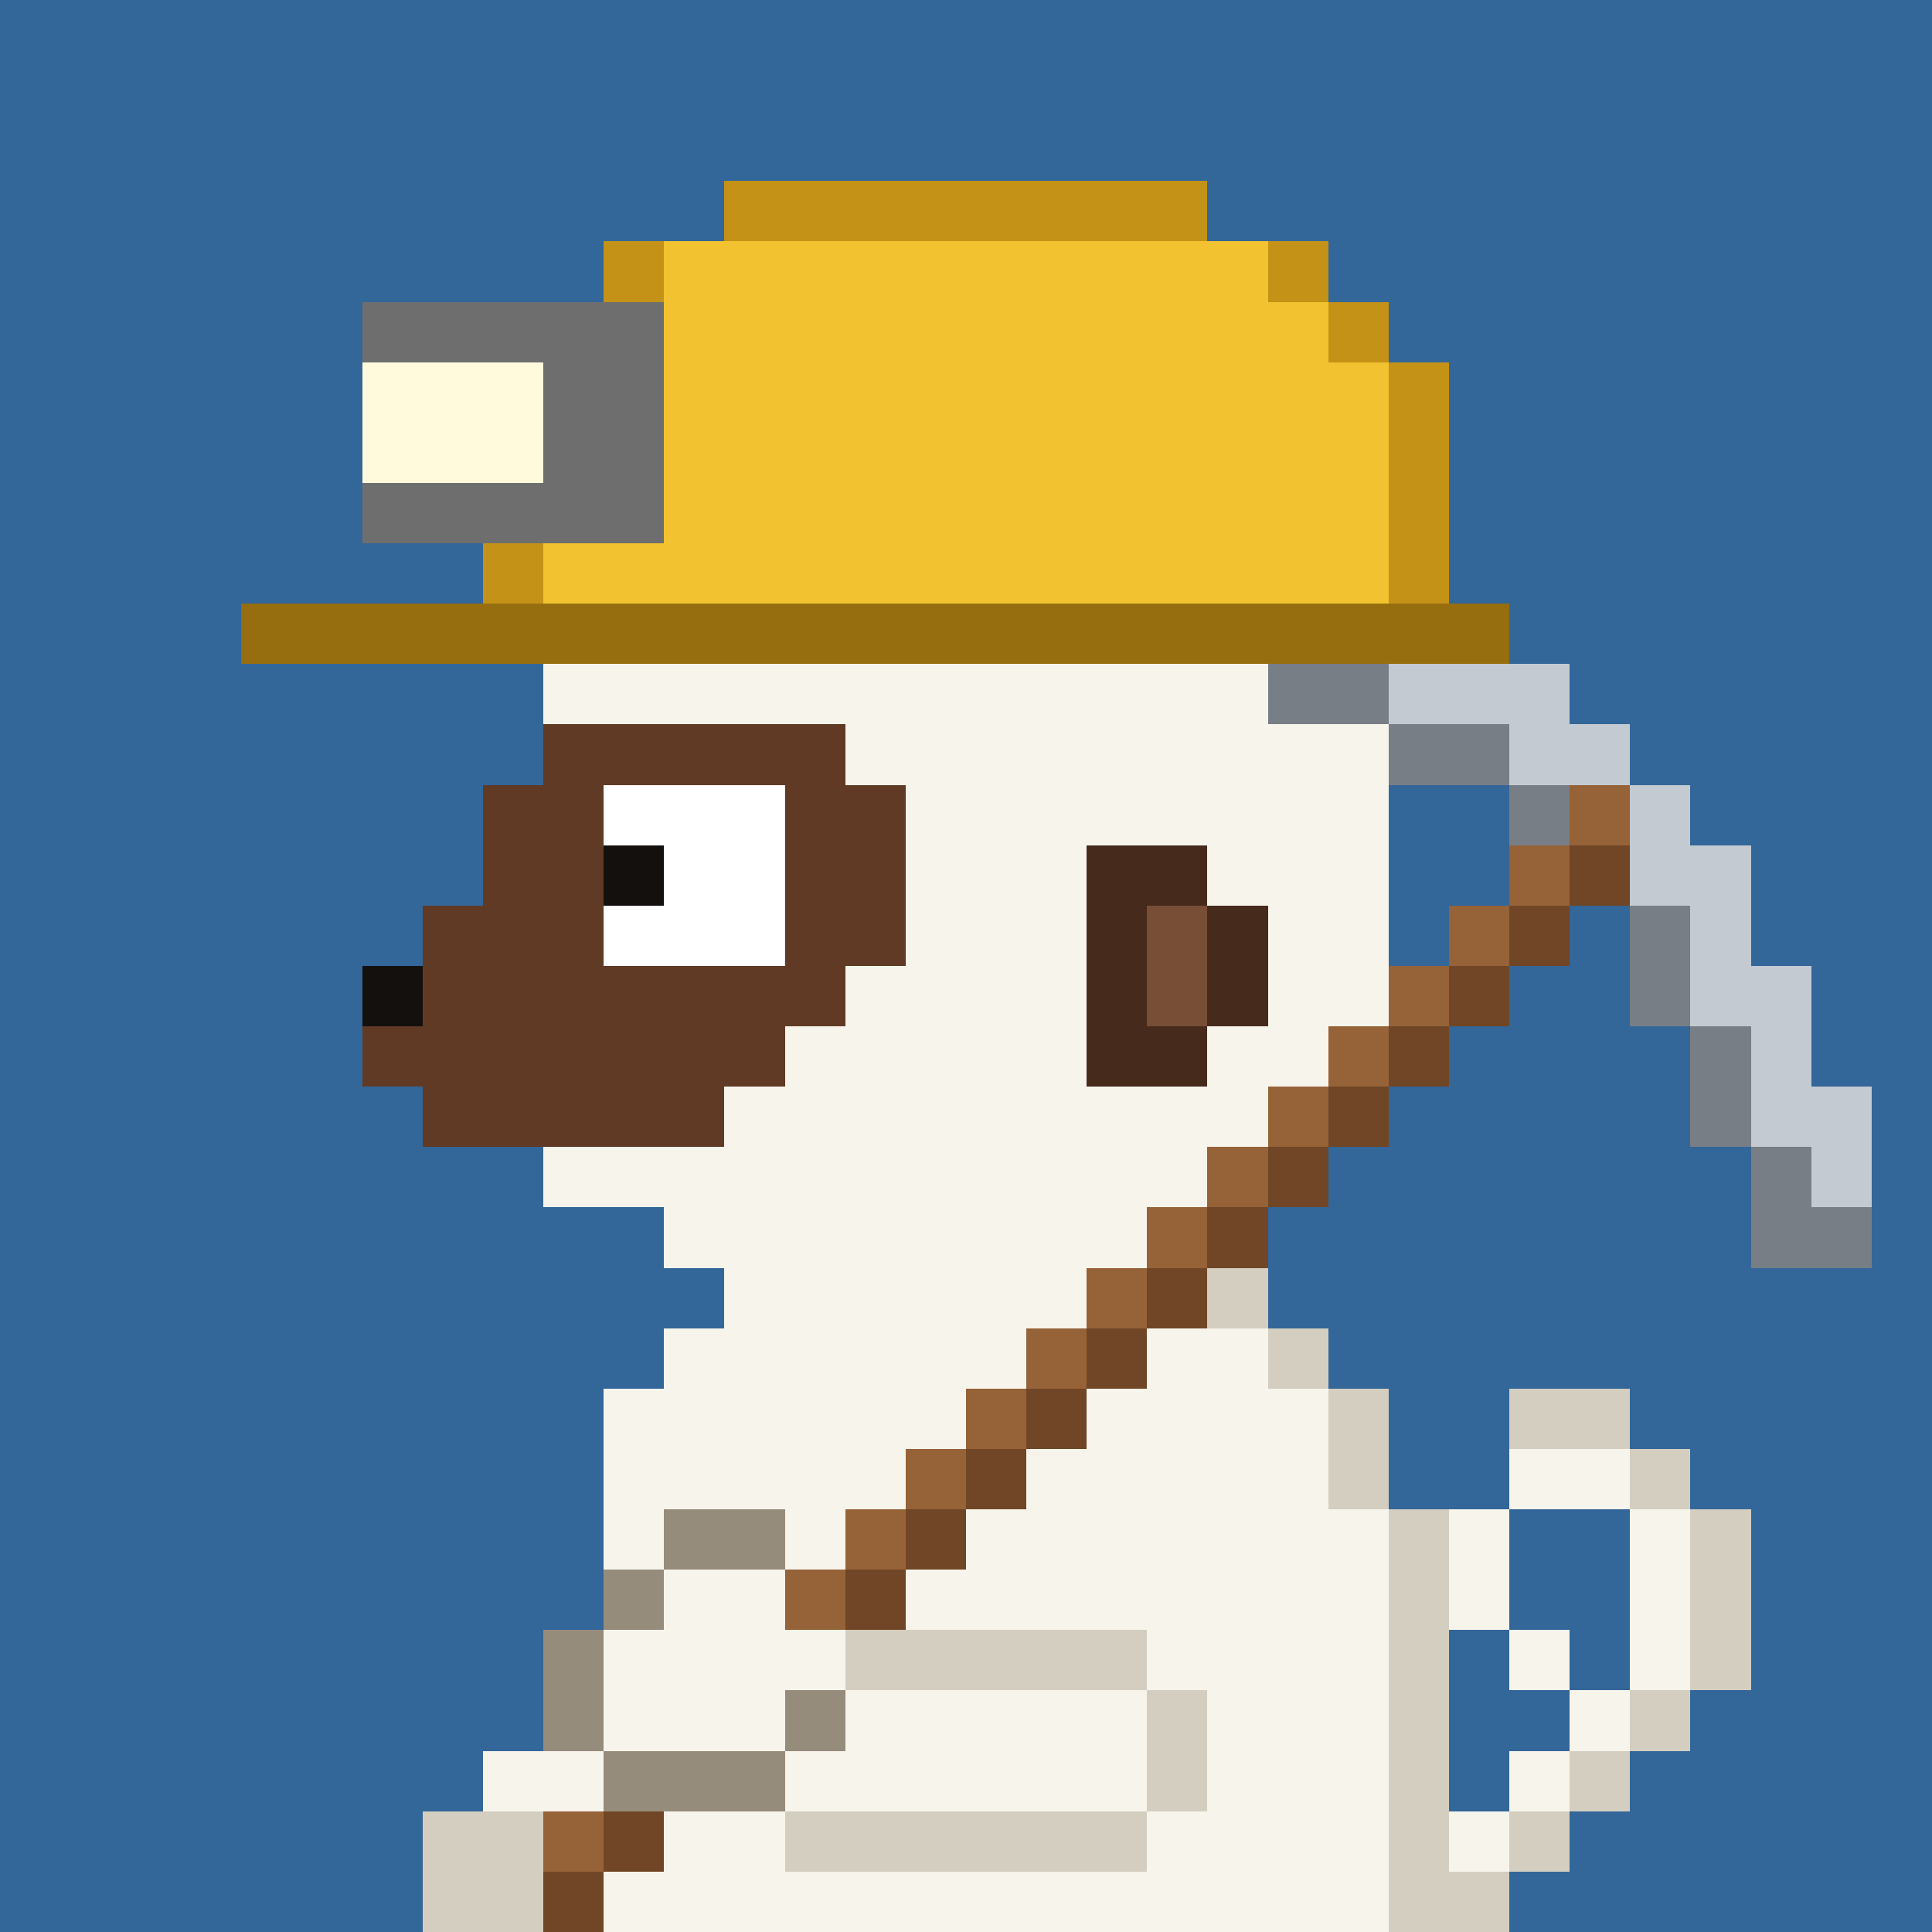
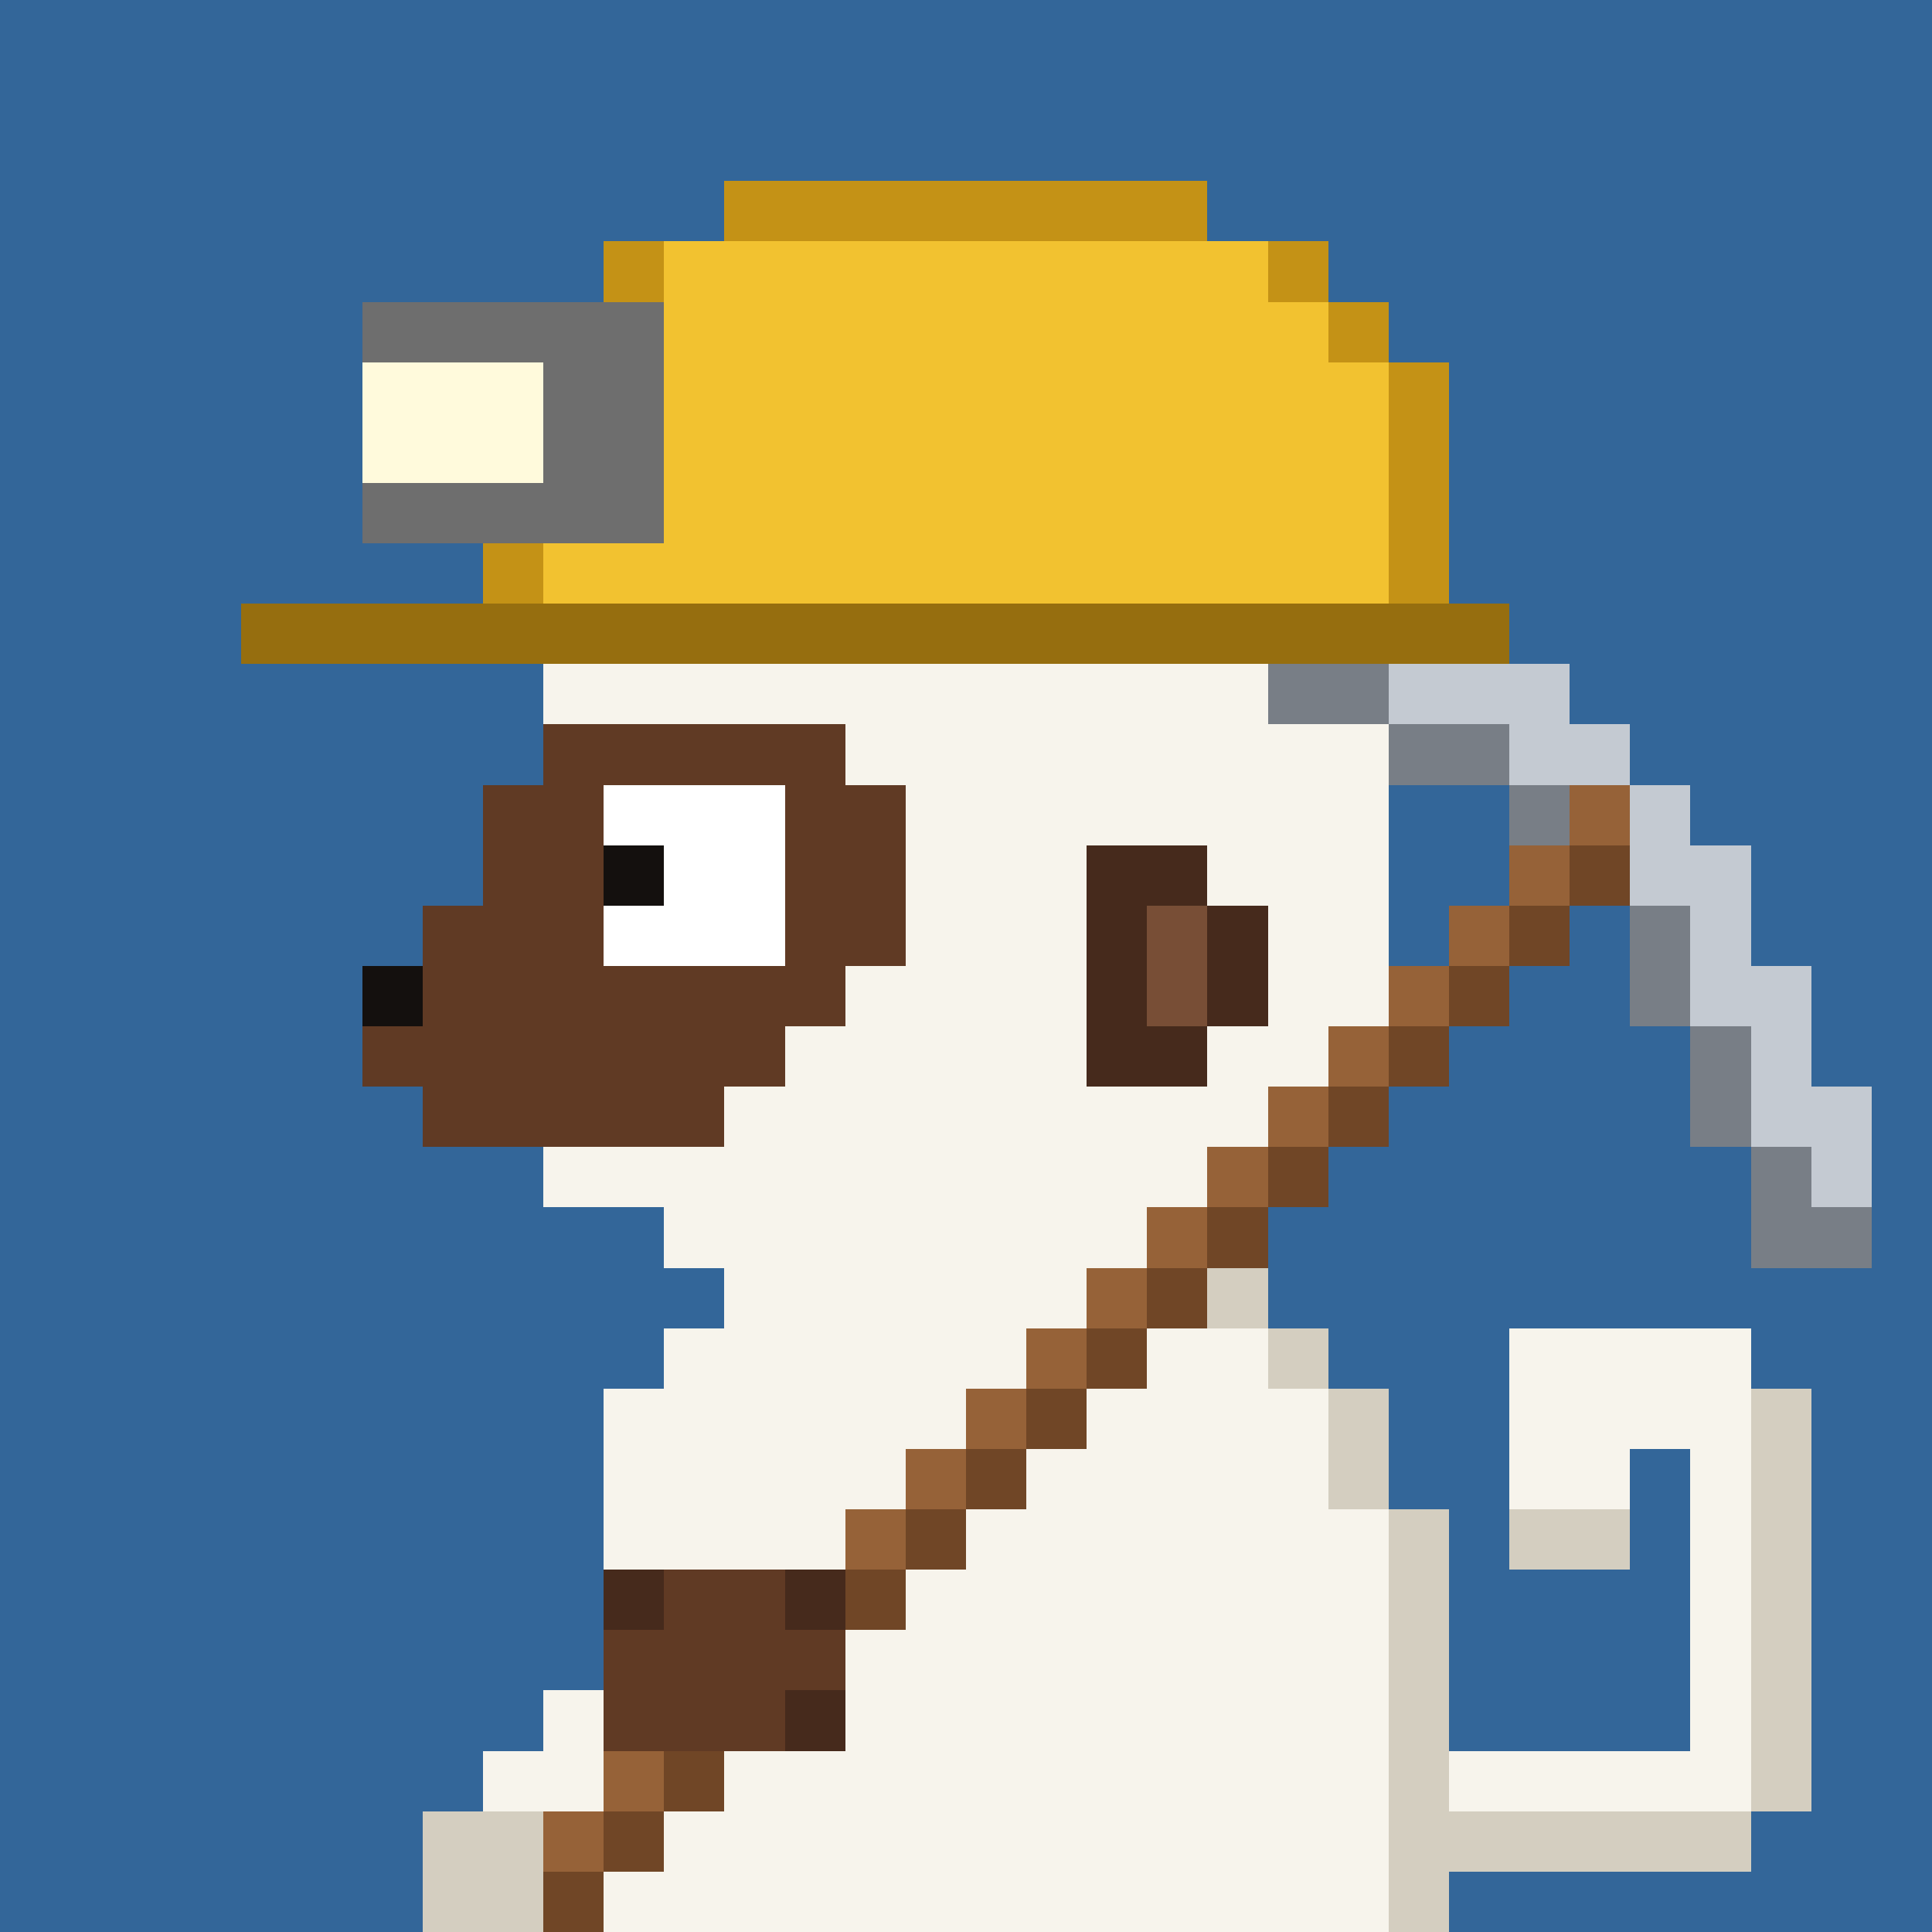
<svg xmlns="http://www.w3.org/2000/svg" viewBox="0 0 32 32" shape-rendering="crispEdges">
  <rect width="32" height="32" fill="#336699" />
  <rect x="12" y="3" width="1" height="1" fill="#c49216" />
  <rect x="13" y="3" width="1" height="1" fill="#c49216" />
  <rect x="14" y="3" width="1" height="1" fill="#c49216" />
  <rect x="15" y="3" width="1" height="1" fill="#c49216" />
  <rect x="16" y="3" width="1" height="1" fill="#c49216" />
  <rect x="17" y="3" width="1" height="1" fill="#c49216" />
  <rect x="18" y="3" width="1" height="1" fill="#c49216" />
  <rect x="19" y="3" width="1" height="1" fill="#c49216" />
  <rect x="10" y="4" width="1" height="1" fill="#c49216" />
  <rect x="11" y="4" width="1" height="1" fill="#f2c230" />
  <rect x="12" y="4" width="1" height="1" fill="#f2c230" />
  <rect x="13" y="4" width="1" height="1" fill="#f2c230" />
  <rect x="14" y="4" width="1" height="1" fill="#f2c230" />
  <rect x="15" y="4" width="1" height="1" fill="#f2c230" />
  <rect x="16" y="4" width="1" height="1" fill="#f2c230" />
  <rect x="17" y="4" width="1" height="1" fill="#f2c230" />
  <rect x="18" y="4" width="1" height="1" fill="#f2c230" />
  <rect x="19" y="4" width="1" height="1" fill="#f2c230" />
  <rect x="20" y="4" width="1" height="1" fill="#f2c230" />
  <rect x="21" y="4" width="1" height="1" fill="#c49216" />
  <rect x="6" y="5" width="1" height="1" fill="#6e6e6e" />
  <rect x="7" y="5" width="1" height="1" fill="#6e6e6e" />
  <rect x="8" y="5" width="1" height="1" fill="#6e6e6e" />
  <rect x="9" y="5" width="1" height="1" fill="#6e6e6e" />
  <rect x="10" y="5" width="1" height="1" fill="#6e6e6e" />
  <rect x="11" y="5" width="1" height="1" fill="#f2c230" />
  <rect x="12" y="5" width="1" height="1" fill="#f2c230" />
  <rect x="13" y="5" width="1" height="1" fill="#f2c230" />
  <rect x="14" y="5" width="1" height="1" fill="#f2c230" />
  <rect x="15" y="5" width="1" height="1" fill="#f2c230" />
  <rect x="16" y="5" width="1" height="1" fill="#f2c230" />
  <rect x="17" y="5" width="1" height="1" fill="#f2c230" />
  <rect x="18" y="5" width="1" height="1" fill="#f2c230" />
  <rect x="19" y="5" width="1" height="1" fill="#f2c230" />
  <rect x="20" y="5" width="1" height="1" fill="#f2c230" />
  <rect x="21" y="5" width="1" height="1" fill="#f2c230" />
  <rect x="22" y="5" width="1" height="1" fill="#c49216" />
  <rect x="6" y="6" width="1" height="1" fill="#fffadc" />
  <rect x="7" y="6" width="1" height="1" fill="#fffadc" />
  <rect x="8" y="6" width="1" height="1" fill="#fffadc" />
  <rect x="9" y="6" width="1" height="1" fill="#6e6e6e" />
  <rect x="10" y="6" width="1" height="1" fill="#6e6e6e" />
  <rect x="11" y="6" width="1" height="1" fill="#f2c230" />
  <rect x="12" y="6" width="1" height="1" fill="#f2c230" />
  <rect x="13" y="6" width="1" height="1" fill="#f2c230" />
  <rect x="14" y="6" width="1" height="1" fill="#f2c230" />
  <rect x="15" y="6" width="1" height="1" fill="#f2c230" />
  <rect x="16" y="6" width="1" height="1" fill="#f2c230" />
  <rect x="17" y="6" width="1" height="1" fill="#f2c230" />
  <rect x="18" y="6" width="1" height="1" fill="#f2c230" />
  <rect x="19" y="6" width="1" height="1" fill="#f2c230" />
  <rect x="20" y="6" width="1" height="1" fill="#f2c230" />
  <rect x="21" y="6" width="1" height="1" fill="#f2c230" />
  <rect x="22" y="6" width="1" height="1" fill="#f2c230" />
  <rect x="23" y="6" width="1" height="1" fill="#c49216" />
  <rect x="6" y="7" width="1" height="1" fill="#fffadc" />
  <rect x="7" y="7" width="1" height="1" fill="#fffadc" />
  <rect x="8" y="7" width="1" height="1" fill="#fffadc" />
  <rect x="9" y="7" width="1" height="1" fill="#6e6e6e" />
  <rect x="10" y="7" width="1" height="1" fill="#6e6e6e" />
  <rect x="11" y="7" width="1" height="1" fill="#f2c230" />
  <rect x="12" y="7" width="1" height="1" fill="#f2c230" />
  <rect x="13" y="7" width="1" height="1" fill="#f2c230" />
  <rect x="14" y="7" width="1" height="1" fill="#f2c230" />
  <rect x="15" y="7" width="1" height="1" fill="#f2c230" />
  <rect x="16" y="7" width="1" height="1" fill="#f2c230" />
  <rect x="17" y="7" width="1" height="1" fill="#f2c230" />
  <rect x="18" y="7" width="1" height="1" fill="#f2c230" />
  <rect x="19" y="7" width="1" height="1" fill="#f2c230" />
  <rect x="20" y="7" width="1" height="1" fill="#f2c230" />
  <rect x="21" y="7" width="1" height="1" fill="#f2c230" />
  <rect x="22" y="7" width="1" height="1" fill="#f2c230" />
  <rect x="23" y="7" width="1" height="1" fill="#c49216" />
  <rect x="6" y="8" width="1" height="1" fill="#6e6e6e" />
  <rect x="7" y="8" width="1" height="1" fill="#6e6e6e" />
  <rect x="8" y="8" width="1" height="1" fill="#6e6e6e" />
  <rect x="9" y="8" width="1" height="1" fill="#6e6e6e" />
  <rect x="10" y="8" width="1" height="1" fill="#6e6e6e" />
  <rect x="11" y="8" width="1" height="1" fill="#f2c230" />
  <rect x="12" y="8" width="1" height="1" fill="#f2c230" />
  <rect x="13" y="8" width="1" height="1" fill="#f2c230" />
  <rect x="14" y="8" width="1" height="1" fill="#f2c230" />
  <rect x="15" y="8" width="1" height="1" fill="#f2c230" />
  <rect x="16" y="8" width="1" height="1" fill="#f2c230" />
  <rect x="17" y="8" width="1" height="1" fill="#f2c230" />
  <rect x="18" y="8" width="1" height="1" fill="#f2c230" />
  <rect x="19" y="8" width="1" height="1" fill="#f2c230" />
  <rect x="20" y="8" width="1" height="1" fill="#f2c230" />
  <rect x="21" y="8" width="1" height="1" fill="#f2c230" />
  <rect x="22" y="8" width="1" height="1" fill="#f2c230" />
  <rect x="23" y="8" width="1" height="1" fill="#c49216" />
  <rect x="8" y="9" width="1" height="1" fill="#c49216" />
  <rect x="9" y="9" width="1" height="1" fill="#f2c230" />
  <rect x="10" y="9" width="1" height="1" fill="#f2c230" />
  <rect x="11" y="9" width="1" height="1" fill="#f2c230" />
  <rect x="12" y="9" width="1" height="1" fill="#f2c230" />
  <rect x="13" y="9" width="1" height="1" fill="#f2c230" />
  <rect x="14" y="9" width="1" height="1" fill="#f2c230" />
  <rect x="15" y="9" width="1" height="1" fill="#f2c230" />
  <rect x="16" y="9" width="1" height="1" fill="#f2c230" />
  <rect x="17" y="9" width="1" height="1" fill="#f2c230" />
  <rect x="18" y="9" width="1" height="1" fill="#f2c230" />
  <rect x="19" y="9" width="1" height="1" fill="#f2c230" />
  <rect x="20" y="9" width="1" height="1" fill="#f2c230" />
  <rect x="21" y="9" width="1" height="1" fill="#f2c230" />
  <rect x="22" y="9" width="1" height="1" fill="#f2c230" />
  <rect x="23" y="9" width="1" height="1" fill="#c49216" />
  <rect x="4" y="10" width="1" height="1" fill="#966e0f" />
  <rect x="5" y="10" width="1" height="1" fill="#966e0f" />
  <rect x="6" y="10" width="1" height="1" fill="#966e0f" />
  <rect x="7" y="10" width="1" height="1" fill="#966e0f" />
  <rect x="8" y="10" width="1" height="1" fill="#966e0f" />
  <rect x="9" y="10" width="1" height="1" fill="#966e0f" />
  <rect x="10" y="10" width="1" height="1" fill="#966e0f" />
  <rect x="11" y="10" width="1" height="1" fill="#966e0f" />
  <rect x="12" y="10" width="1" height="1" fill="#966e0f" />
  <rect x="13" y="10" width="1" height="1" fill="#966e0f" />
  <rect x="14" y="10" width="1" height="1" fill="#966e0f" />
  <rect x="15" y="10" width="1" height="1" fill="#966e0f" />
  <rect x="16" y="10" width="1" height="1" fill="#966e0f" />
  <rect x="17" y="10" width="1" height="1" fill="#966e0f" />
  <rect x="18" y="10" width="1" height="1" fill="#966e0f" />
  <rect x="19" y="10" width="1" height="1" fill="#966e0f" />
  <rect x="20" y="10" width="1" height="1" fill="#966e0f" />
  <rect x="21" y="10" width="1" height="1" fill="#966e0f" />
  <rect x="22" y="10" width="1" height="1" fill="#966e0f" />
  <rect x="23" y="10" width="1" height="1" fill="#966e0f" />
  <rect x="24" y="10" width="1" height="1" fill="#966e0f" />
  <rect x="9" y="11" width="1" height="1" fill="#f7f4ec" />
  <rect x="10" y="11" width="1" height="1" fill="#f7f4ec" />
  <rect x="11" y="11" width="1" height="1" fill="#f7f4ec" />
  <rect x="12" y="11" width="1" height="1" fill="#f7f4ec" />
  <rect x="13" y="11" width="1" height="1" fill="#f7f4ec" />
  <rect x="14" y="11" width="1" height="1" fill="#f7f4ec" />
  <rect x="15" y="11" width="1" height="1" fill="#f7f4ec" />
  <rect x="16" y="11" width="1" height="1" fill="#f7f4ec" />
  <rect x="17" y="11" width="1" height="1" fill="#f7f4ec" />
  <rect x="18" y="11" width="1" height="1" fill="#f7f4ec" />
  <rect x="19" y="11" width="1" height="1" fill="#f7f4ec" />
  <rect x="20" y="11" width="1" height="1" fill="#f7f4ec" />
  <rect x="21" y="11" width="1" height="1" fill="#787e86" />
  <rect x="22" y="11" width="1" height="1" fill="#787e86" />
  <rect x="23" y="11" width="1" height="1" fill="#c4cad2" />
  <rect x="24" y="11" width="1" height="1" fill="#c4cad2" />
  <rect x="25" y="11" width="1" height="1" fill="#c4cad2" />
  <rect x="9" y="12" width="1" height="1" fill="#603a24" />
  <rect x="10" y="12" width="1" height="1" fill="#603a24" />
  <rect x="11" y="12" width="1" height="1" fill="#603a24" />
  <rect x="12" y="12" width="1" height="1" fill="#603a24" />
  <rect x="13" y="12" width="1" height="1" fill="#603a24" />
  <rect x="14" y="12" width="1" height="1" fill="#f7f4ec" />
  <rect x="15" y="12" width="1" height="1" fill="#f7f4ec" />
  <rect x="16" y="12" width="1" height="1" fill="#f7f4ec" />
  <rect x="17" y="12" width="1" height="1" fill="#f7f4ec" />
  <rect x="18" y="12" width="1" height="1" fill="#f7f4ec" />
  <rect x="19" y="12" width="1" height="1" fill="#f7f4ec" />
  <rect x="20" y="12" width="1" height="1" fill="#f7f4ec" />
  <rect x="21" y="12" width="1" height="1" fill="#f7f4ec" />
  <rect x="22" y="12" width="1" height="1" fill="#f7f4ec" />
  <rect x="23" y="12" width="1" height="1" fill="#787e86" />
  <rect x="24" y="12" width="1" height="1" fill="#787e86" />
  <rect x="25" y="12" width="1" height="1" fill="#c4cad2" />
  <rect x="26" y="12" width="1" height="1" fill="#c4cad2" />
  <rect x="8" y="13" width="1" height="1" fill="#603a24" />
  <rect x="9" y="13" width="1" height="1" fill="#603a24" />
  <rect x="10" y="13" width="1" height="1" fill="#ffffff" />
  <rect x="11" y="13" width="1" height="1" fill="#ffffff" />
  <rect x="12" y="13" width="1" height="1" fill="#ffffff" />
  <rect x="13" y="13" width="1" height="1" fill="#603a24" />
  <rect x="14" y="13" width="1" height="1" fill="#603a24" />
  <rect x="15" y="13" width="1" height="1" fill="#f7f4ec" />
  <rect x="16" y="13" width="1" height="1" fill="#f7f4ec" />
  <rect x="17" y="13" width="1" height="1" fill="#f7f4ec" />
  <rect x="18" y="13" width="1" height="1" fill="#f7f4ec" />
  <rect x="19" y="13" width="1" height="1" fill="#f7f4ec" />
  <rect x="20" y="13" width="1" height="1" fill="#f7f4ec" />
  <rect x="21" y="13" width="1" height="1" fill="#f7f4ec" />
  <rect x="22" y="13" width="1" height="1" fill="#f7f4ec" />
  <rect x="25" y="13" width="1" height="1" fill="#787e86" />
  <rect x="26" y="13" width="1" height="1" fill="#966238" />
  <rect x="27" y="13" width="1" height="1" fill="#c4cad2" />
  <rect x="8" y="14" width="1" height="1" fill="#603a24" />
  <rect x="9" y="14" width="1" height="1" fill="#603a24" />
  <rect x="10" y="14" width="1" height="1" fill="#14100e" />
  <rect x="11" y="14" width="1" height="1" fill="#ffffff" />
  <rect x="12" y="14" width="1" height="1" fill="#ffffff" />
  <rect x="13" y="14" width="1" height="1" fill="#603a24" />
  <rect x="14" y="14" width="1" height="1" fill="#603a24" />
  <rect x="15" y="14" width="1" height="1" fill="#f7f4ec" />
  <rect x="16" y="14" width="1" height="1" fill="#f7f4ec" />
  <rect x="17" y="14" width="1" height="1" fill="#f7f4ec" />
  <rect x="18" y="14" width="1" height="1" fill="#462a1c" />
  <rect x="19" y="14" width="1" height="1" fill="#462a1c" />
  <rect x="20" y="14" width="1" height="1" fill="#f7f4ec" />
  <rect x="21" y="14" width="1" height="1" fill="#f7f4ec" />
  <rect x="22" y="14" width="1" height="1" fill="#f7f4ec" />
  <rect x="25" y="14" width="1" height="1" fill="#966238" />
  <rect x="26" y="14" width="1" height="1" fill="#704626" />
  <rect x="27" y="14" width="1" height="1" fill="#c4cad2" />
  <rect x="28" y="14" width="1" height="1" fill="#c4cad2" />
  <rect x="7" y="15" width="1" height="1" fill="#603a24" />
  <rect x="8" y="15" width="1" height="1" fill="#603a24" />
  <rect x="9" y="15" width="1" height="1" fill="#603a24" />
  <rect x="10" y="15" width="1" height="1" fill="#ffffff" />
  <rect x="11" y="15" width="1" height="1" fill="#ffffff" />
  <rect x="12" y="15" width="1" height="1" fill="#ffffff" />
  <rect x="13" y="15" width="1" height="1" fill="#603a24" />
  <rect x="14" y="15" width="1" height="1" fill="#603a24" />
  <rect x="15" y="15" width="1" height="1" fill="#f7f4ec" />
  <rect x="16" y="15" width="1" height="1" fill="#f7f4ec" />
  <rect x="17" y="15" width="1" height="1" fill="#f7f4ec" />
  <rect x="18" y="15" width="1" height="1" fill="#462a1c" />
  <rect x="19" y="15" width="1" height="1" fill="#784e36" />
  <rect x="20" y="15" width="1" height="1" fill="#462a1c" />
  <rect x="21" y="15" width="1" height="1" fill="#f7f4ec" />
  <rect x="22" y="15" width="1" height="1" fill="#f7f4ec" />
  <rect x="24" y="15" width="1" height="1" fill="#966238" />
  <rect x="25" y="15" width="1" height="1" fill="#704626" />
  <rect x="27" y="15" width="1" height="1" fill="#787e86" />
  <rect x="28" y="15" width="1" height="1" fill="#c4cad2" />
  <rect x="6" y="16" width="1" height="1" fill="#14100e" />
  <rect x="7" y="16" width="1" height="1" fill="#603a24" />
  <rect x="8" y="16" width="1" height="1" fill="#603a24" />
  <rect x="9" y="16" width="1" height="1" fill="#603a24" />
  <rect x="10" y="16" width="1" height="1" fill="#603a24" />
  <rect x="11" y="16" width="1" height="1" fill="#603a24" />
  <rect x="12" y="16" width="1" height="1" fill="#603a24" />
  <rect x="13" y="16" width="1" height="1" fill="#603a24" />
  <rect x="14" y="16" width="1" height="1" fill="#f7f4ec" />
  <rect x="15" y="16" width="1" height="1" fill="#f7f4ec" />
  <rect x="16" y="16" width="1" height="1" fill="#f7f4ec" />
  <rect x="17" y="16" width="1" height="1" fill="#f7f4ec" />
  <rect x="18" y="16" width="1" height="1" fill="#462a1c" />
  <rect x="19" y="16" width="1" height="1" fill="#784e36" />
  <rect x="20" y="16" width="1" height="1" fill="#462a1c" />
  <rect x="21" y="16" width="1" height="1" fill="#f7f4ec" />
  <rect x="22" y="16" width="1" height="1" fill="#f7f4ec" />
  <rect x="23" y="16" width="1" height="1" fill="#966238" />
  <rect x="24" y="16" width="1" height="1" fill="#704626" />
  <rect x="27" y="16" width="1" height="1" fill="#787e86" />
  <rect x="28" y="16" width="1" height="1" fill="#c4cad2" />
  <rect x="29" y="16" width="1" height="1" fill="#c4cad2" />
  <rect x="6" y="17" width="1" height="1" fill="#603a24" />
  <rect x="7" y="17" width="1" height="1" fill="#603a24" />
  <rect x="8" y="17" width="1" height="1" fill="#603a24" />
  <rect x="9" y="17" width="1" height="1" fill="#603a24" />
  <rect x="10" y="17" width="1" height="1" fill="#603a24" />
  <rect x="11" y="17" width="1" height="1" fill="#603a24" />
  <rect x="12" y="17" width="1" height="1" fill="#603a24" />
  <rect x="13" y="17" width="1" height="1" fill="#f7f4ec" />
  <rect x="14" y="17" width="1" height="1" fill="#f7f4ec" />
  <rect x="15" y="17" width="1" height="1" fill="#f7f4ec" />
  <rect x="16" y="17" width="1" height="1" fill="#f7f4ec" />
  <rect x="17" y="17" width="1" height="1" fill="#f7f4ec" />
  <rect x="18" y="17" width="1" height="1" fill="#462a1c" />
  <rect x="19" y="17" width="1" height="1" fill="#462a1c" />
  <rect x="20" y="17" width="1" height="1" fill="#f7f4ec" />
  <rect x="21" y="17" width="1" height="1" fill="#f7f4ec" />
  <rect x="22" y="17" width="1" height="1" fill="#966238" />
  <rect x="23" y="17" width="1" height="1" fill="#704626" />
  <rect x="28" y="17" width="1" height="1" fill="#787e86" />
  <rect x="29" y="17" width="1" height="1" fill="#c4cad2" />
  <rect x="7" y="18" width="1" height="1" fill="#603a24" />
  <rect x="8" y="18" width="1" height="1" fill="#603a24" />
  <rect x="9" y="18" width="1" height="1" fill="#603a24" />
  <rect x="10" y="18" width="1" height="1" fill="#603a24" />
  <rect x="11" y="18" width="1" height="1" fill="#603a24" />
  <rect x="12" y="18" width="1" height="1" fill="#f7f4ec" />
  <rect x="13" y="18" width="1" height="1" fill="#f7f4ec" />
  <rect x="14" y="18" width="1" height="1" fill="#f7f4ec" />
  <rect x="15" y="18" width="1" height="1" fill="#f7f4ec" />
  <rect x="16" y="18" width="1" height="1" fill="#f7f4ec" />
  <rect x="17" y="18" width="1" height="1" fill="#f7f4ec" />
  <rect x="18" y="18" width="1" height="1" fill="#f7f4ec" />
  <rect x="19" y="18" width="1" height="1" fill="#f7f4ec" />
  <rect x="20" y="18" width="1" height="1" fill="#f7f4ec" />
  <rect x="21" y="18" width="1" height="1" fill="#966238" />
  <rect x="22" y="18" width="1" height="1" fill="#704626" />
  <rect x="28" y="18" width="1" height="1" fill="#787e86" />
  <rect x="29" y="18" width="1" height="1" fill="#c4cad2" />
  <rect x="30" y="18" width="1" height="1" fill="#c4cad2" />
  <rect x="9" y="19" width="1" height="1" fill="#f7f4ec" />
  <rect x="10" y="19" width="1" height="1" fill="#f7f4ec" />
  <rect x="11" y="19" width="1" height="1" fill="#f7f4ec" />
  <rect x="12" y="19" width="1" height="1" fill="#f7f4ec" />
  <rect x="13" y="19" width="1" height="1" fill="#f7f4ec" />
  <rect x="14" y="19" width="1" height="1" fill="#f7f4ec" />
  <rect x="15" y="19" width="1" height="1" fill="#f7f4ec" />
  <rect x="16" y="19" width="1" height="1" fill="#f7f4ec" />
  <rect x="17" y="19" width="1" height="1" fill="#f7f4ec" />
  <rect x="18" y="19" width="1" height="1" fill="#f7f4ec" />
  <rect x="19" y="19" width="1" height="1" fill="#f7f4ec" />
  <rect x="20" y="19" width="1" height="1" fill="#966238" />
  <rect x="21" y="19" width="1" height="1" fill="#704626" />
  <rect x="29" y="19" width="1" height="1" fill="#787e86" />
  <rect x="30" y="19" width="1" height="1" fill="#c4cad2" />
  <rect x="11" y="20" width="1" height="1" fill="#f7f4ec" />
  <rect x="12" y="20" width="1" height="1" fill="#f7f4ec" />
  <rect x="13" y="20" width="1" height="1" fill="#f7f4ec" />
  <rect x="14" y="20" width="1" height="1" fill="#f7f4ec" />
  <rect x="15" y="20" width="1" height="1" fill="#f7f4ec" />
  <rect x="16" y="20" width="1" height="1" fill="#f7f4ec" />
  <rect x="17" y="20" width="1" height="1" fill="#f7f4ec" />
  <rect x="18" y="20" width="1" height="1" fill="#f7f4ec" />
  <rect x="19" y="20" width="1" height="1" fill="#966238" />
  <rect x="20" y="20" width="1" height="1" fill="#704626" />
  <rect x="29" y="20" width="1" height="1" fill="#787e86" />
  <rect x="30" y="20" width="1" height="1" fill="#787e86" />
  <rect x="12" y="21" width="1" height="1" fill="#f7f4ec" />
  <rect x="13" y="21" width="1" height="1" fill="#f7f4ec" />
  <rect x="14" y="21" width="1" height="1" fill="#f7f4ec" />
  <rect x="15" y="21" width="1" height="1" fill="#f7f4ec" />
  <rect x="16" y="21" width="1" height="1" fill="#f7f4ec" />
  <rect x="17" y="21" width="1" height="1" fill="#f7f4ec" />
  <rect x="18" y="21" width="1" height="1" fill="#966238" />
  <rect x="19" y="21" width="1" height="1" fill="#704626" />
  <rect x="20" y="21" width="1" height="1" fill="#d4cec0" />
  <rect x="11" y="22" width="1" height="1" fill="#f7f4ec" />
  <rect x="12" y="22" width="1" height="1" fill="#f7f4ec" />
  <rect x="13" y="22" width="1" height="1" fill="#f7f4ec" />
  <rect x="14" y="22" width="1" height="1" fill="#f7f4ec" />
  <rect x="15" y="22" width="1" height="1" fill="#f7f4ec" />
  <rect x="16" y="22" width="1" height="1" fill="#f7f4ec" />
  <rect x="17" y="22" width="1" height="1" fill="#966238" />
  <rect x="18" y="22" width="1" height="1" fill="#704626" />
  <rect x="19" y="22" width="1" height="1" fill="#f7f4ec" />
  <rect x="20" y="22" width="1" height="1" fill="#f7f4ec" />
  <rect x="21" y="22" width="1" height="1" fill="#d4cec0" />
+   <rect x="25" y="22" width="1" height="1" fill="#f7f4ec" />
+   <rect x="26" y="22" width="1" height="1" fill="#f7f4ec" />
+   <rect x="27" y="22" width="1" height="1" fill="#f7f4ec" />
+   <rect x="28" y="22" width="1" height="1" fill="#f7f4ec" />
  <rect x="10" y="23" width="1" height="1" fill="#f7f4ec" />
  <rect x="11" y="23" width="1" height="1" fill="#f7f4ec" />
  <rect x="12" y="23" width="1" height="1" fill="#f7f4ec" />
  <rect x="13" y="23" width="1" height="1" fill="#f7f4ec" />
  <rect x="14" y="23" width="1" height="1" fill="#f7f4ec" />
  <rect x="15" y="23" width="1" height="1" fill="#f7f4ec" />
  <rect x="16" y="23" width="1" height="1" fill="#966238" />
  <rect x="17" y="23" width="1" height="1" fill="#704626" />
  <rect x="18" y="23" width="1" height="1" fill="#f7f4ec" />
  <rect x="19" y="23" width="1" height="1" fill="#f7f4ec" />
  <rect x="20" y="23" width="1" height="1" fill="#f7f4ec" />
  <rect x="21" y="23" width="1" height="1" fill="#f7f4ec" />
  <rect x="22" y="23" width="1" height="1" fill="#d4cec0" />
-   <rect x="25" y="23" width="1" height="1" fill="#d4cec0" />
-   <rect x="26" y="23" width="1" height="1" fill="#d4cec0" />
+   <rect x="25" y="23" width="1" height="1" fill="#f7f4ec" />
+   <rect x="26" y="23" width="1" height="1" fill="#f7f4ec" />
+   <rect x="27" y="23" width="1" height="1" fill="#f7f4ec" />
+   <rect x="28" y="23" width="1" height="1" fill="#f7f4ec" />
+   <rect x="29" y="23" width="1" height="1" fill="#d4cec0" />
  <rect x="10" y="24" width="1" height="1" fill="#f7f4ec" />
  <rect x="11" y="24" width="1" height="1" fill="#f7f4ec" />
  <rect x="12" y="24" width="1" height="1" fill="#f7f4ec" />
  <rect x="13" y="24" width="1" height="1" fill="#f7f4ec" />
  <rect x="14" y="24" width="1" height="1" fill="#f7f4ec" />
  <rect x="15" y="24" width="1" height="1" fill="#966238" />
  <rect x="16" y="24" width="1" height="1" fill="#704626" />
  <rect x="17" y="24" width="1" height="1" fill="#f7f4ec" />
  <rect x="18" y="24" width="1" height="1" fill="#f7f4ec" />
  <rect x="19" y="24" width="1" height="1" fill="#f7f4ec" />
  <rect x="20" y="24" width="1" height="1" fill="#f7f4ec" />
  <rect x="21" y="24" width="1" height="1" fill="#f7f4ec" />
  <rect x="22" y="24" width="1" height="1" fill="#d4cec0" />
  <rect x="25" y="24" width="1" height="1" fill="#f7f4ec" />
  <rect x="26" y="24" width="1" height="1" fill="#f7f4ec" />
-   <rect x="27" y="24" width="1" height="1" fill="#d4cec0" />
+   <rect x="28" y="24" width="1" height="1" fill="#f7f4ec" />
+   <rect x="29" y="24" width="1" height="1" fill="#d4cec0" />
  <rect x="10" y="25" width="1" height="1" fill="#f7f4ec" />
-   <rect x="11" y="25" width="1" height="1" fill="#968c7c" />
-   <rect x="12" y="25" width="1" height="1" fill="#968c7c" />
+   <rect x="11" y="25" width="1" height="1" fill="#f7f4ec" />
+   <rect x="12" y="25" width="1" height="1" fill="#f7f4ec" />
  <rect x="13" y="25" width="1" height="1" fill="#f7f4ec" />
  <rect x="14" y="25" width="1" height="1" fill="#966238" />
  <rect x="15" y="25" width="1" height="1" fill="#704626" />
  <rect x="16" y="25" width="1" height="1" fill="#f7f4ec" />
  <rect x="17" y="25" width="1" height="1" fill="#f7f4ec" />
  <rect x="18" y="25" width="1" height="1" fill="#f7f4ec" />
  <rect x="19" y="25" width="1" height="1" fill="#f7f4ec" />
  <rect x="20" y="25" width="1" height="1" fill="#f7f4ec" />
  <rect x="21" y="25" width="1" height="1" fill="#f7f4ec" />
  <rect x="22" y="25" width="1" height="1" fill="#f7f4ec" />
  <rect x="23" y="25" width="1" height="1" fill="#d4cec0" />
-   <rect x="24" y="25" width="1" height="1" fill="#f7f4ec" />
-   <rect x="27" y="25" width="1" height="1" fill="#f7f4ec" />
-   <rect x="28" y="25" width="1" height="1" fill="#d4cec0" />
-   <rect x="10" y="26" width="1" height="1" fill="#968c7c" />
-   <rect x="11" y="26" width="1" height="1" fill="#f7f4ec" />
-   <rect x="12" y="26" width="1" height="1" fill="#f7f4ec" />
-   <rect x="13" y="26" width="1" height="1" fill="#966238" />
+   <rect x="25" y="25" width="1" height="1" fill="#d4cec0" />
+   <rect x="26" y="25" width="1" height="1" fill="#d4cec0" />
+   <rect x="28" y="25" width="1" height="1" fill="#f7f4ec" />
+   <rect x="29" y="25" width="1" height="1" fill="#d4cec0" />
+   <rect x="10" y="26" width="1" height="1" fill="#462a1c" />
+   <rect x="11" y="26" width="1" height="1" fill="#603a24" />
+   <rect x="12" y="26" width="1" height="1" fill="#603a24" />
+   <rect x="13" y="26" width="1" height="1" fill="#462a1c" />
  <rect x="14" y="26" width="1" height="1" fill="#704626" />
  <rect x="15" y="26" width="1" height="1" fill="#f7f4ec" />
  <rect x="16" y="26" width="1" height="1" fill="#f7f4ec" />
  <rect x="17" y="26" width="1" height="1" fill="#f7f4ec" />
  <rect x="18" y="26" width="1" height="1" fill="#f7f4ec" />
  <rect x="19" y="26" width="1" height="1" fill="#f7f4ec" />
  <rect x="20" y="26" width="1" height="1" fill="#f7f4ec" />
  <rect x="21" y="26" width="1" height="1" fill="#f7f4ec" />
  <rect x="22" y="26" width="1" height="1" fill="#f7f4ec" />
  <rect x="23" y="26" width="1" height="1" fill="#d4cec0" />
-   <rect x="24" y="26" width="1" height="1" fill="#f7f4ec" />
-   <rect x="27" y="26" width="1" height="1" fill="#f7f4ec" />
-   <rect x="28" y="26" width="1" height="1" fill="#d4cec0" />
-   <rect x="9" y="27" width="1" height="1" fill="#968c7c" />
-   <rect x="10" y="27" width="1" height="1" fill="#f7f4ec" />
-   <rect x="11" y="27" width="1" height="1" fill="#f7f4ec" />
-   <rect x="12" y="27" width="1" height="1" fill="#f7f4ec" />
-   <rect x="13" y="27" width="1" height="1" fill="#f7f4ec" />
-   <rect x="14" y="27" width="1" height="1" fill="#d4cec0" />
-   <rect x="15" y="27" width="1" height="1" fill="#d4cec0" />
-   <rect x="16" y="27" width="1" height="1" fill="#d4cec0" />
-   <rect x="17" y="27" width="1" height="1" fill="#d4cec0" />
-   <rect x="18" y="27" width="1" height="1" fill="#d4cec0" />
+   <rect x="28" y="26" width="1" height="1" fill="#f7f4ec" />
+   <rect x="29" y="26" width="1" height="1" fill="#d4cec0" />
+   <rect x="10" y="27" width="1" height="1" fill="#603a24" />
+   <rect x="11" y="27" width="1" height="1" fill="#603a24" />
+   <rect x="12" y="27" width="1" height="1" fill="#603a24" />
+   <rect x="13" y="27" width="1" height="1" fill="#603a24" />
+   <rect x="14" y="27" width="1" height="1" fill="#f7f4ec" />
+   <rect x="15" y="27" width="1" height="1" fill="#f7f4ec" />
+   <rect x="16" y="27" width="1" height="1" fill="#f7f4ec" />
+   <rect x="17" y="27" width="1" height="1" fill="#f7f4ec" />
+   <rect x="18" y="27" width="1" height="1" fill="#f7f4ec" />
  <rect x="19" y="27" width="1" height="1" fill="#f7f4ec" />
  <rect x="20" y="27" width="1" height="1" fill="#f7f4ec" />
  <rect x="21" y="27" width="1" height="1" fill="#f7f4ec" />
  <rect x="22" y="27" width="1" height="1" fill="#f7f4ec" />
  <rect x="23" y="27" width="1" height="1" fill="#d4cec0" />
-   <rect x="25" y="27" width="1" height="1" fill="#f7f4ec" />
-   <rect x="27" y="27" width="1" height="1" fill="#f7f4ec" />
-   <rect x="28" y="27" width="1" height="1" fill="#d4cec0" />
-   <rect x="9" y="28" width="1" height="1" fill="#968c7c" />
-   <rect x="10" y="28" width="1" height="1" fill="#f7f4ec" />
-   <rect x="11" y="28" width="1" height="1" fill="#f7f4ec" />
-   <rect x="12" y="28" width="1" height="1" fill="#f7f4ec" />
-   <rect x="13" y="28" width="1" height="1" fill="#968c7c" />
+   <rect x="28" y="27" width="1" height="1" fill="#f7f4ec" />
+   <rect x="29" y="27" width="1" height="1" fill="#d4cec0" />
+   <rect x="9" y="28" width="1" height="1" fill="#f7f4ec" />
+   <rect x="10" y="28" width="1" height="1" fill="#603a24" />
+   <rect x="11" y="28" width="1" height="1" fill="#603a24" />
+   <rect x="12" y="28" width="1" height="1" fill="#603a24" />
+   <rect x="13" y="28" width="1" height="1" fill="#462a1c" />
  <rect x="14" y="28" width="1" height="1" fill="#f7f4ec" />
  <rect x="15" y="28" width="1" height="1" fill="#f7f4ec" />
  <rect x="16" y="28" width="1" height="1" fill="#f7f4ec" />
  <rect x="17" y="28" width="1" height="1" fill="#f7f4ec" />
  <rect x="18" y="28" width="1" height="1" fill="#f7f4ec" />
-   <rect x="19" y="28" width="1" height="1" fill="#d4cec0" />
+   <rect x="19" y="28" width="1" height="1" fill="#f7f4ec" />
  <rect x="20" y="28" width="1" height="1" fill="#f7f4ec" />
  <rect x="21" y="28" width="1" height="1" fill="#f7f4ec" />
  <rect x="22" y="28" width="1" height="1" fill="#f7f4ec" />
  <rect x="23" y="28" width="1" height="1" fill="#d4cec0" />
-   <rect x="26" y="28" width="1" height="1" fill="#f7f4ec" />
-   <rect x="27" y="28" width="1" height="1" fill="#d4cec0" />
+   <rect x="28" y="28" width="1" height="1" fill="#f7f4ec" />
+   <rect x="29" y="28" width="1" height="1" fill="#d4cec0" />
  <rect x="8" y="29" width="1" height="1" fill="#f7f4ec" />
  <rect x="9" y="29" width="1" height="1" fill="#f7f4ec" />
-   <rect x="10" y="29" width="1" height="1" fill="#968c7c" />
-   <rect x="11" y="29" width="1" height="1" fill="#968c7c" />
-   <rect x="12" y="29" width="1" height="1" fill="#968c7c" />
+   <rect x="10" y="29" width="1" height="1" fill="#966238" />
+   <rect x="11" y="29" width="1" height="1" fill="#704626" />
+   <rect x="12" y="29" width="1" height="1" fill="#f7f4ec" />
  <rect x="13" y="29" width="1" height="1" fill="#f7f4ec" />
  <rect x="14" y="29" width="1" height="1" fill="#f7f4ec" />
  <rect x="15" y="29" width="1" height="1" fill="#f7f4ec" />
  <rect x="16" y="29" width="1" height="1" fill="#f7f4ec" />
  <rect x="17" y="29" width="1" height="1" fill="#f7f4ec" />
  <rect x="18" y="29" width="1" height="1" fill="#f7f4ec" />
-   <rect x="19" y="29" width="1" height="1" fill="#d4cec0" />
+   <rect x="19" y="29" width="1" height="1" fill="#f7f4ec" />
  <rect x="20" y="29" width="1" height="1" fill="#f7f4ec" />
  <rect x="21" y="29" width="1" height="1" fill="#f7f4ec" />
  <rect x="22" y="29" width="1" height="1" fill="#f7f4ec" />
  <rect x="23" y="29" width="1" height="1" fill="#d4cec0" />
+   <rect x="24" y="29" width="1" height="1" fill="#f7f4ec" />
  <rect x="25" y="29" width="1" height="1" fill="#f7f4ec" />
-   <rect x="26" y="29" width="1" height="1" fill="#d4cec0" />
+   <rect x="26" y="29" width="1" height="1" fill="#f7f4ec" />
+   <rect x="27" y="29" width="1" height="1" fill="#f7f4ec" />
+   <rect x="28" y="29" width="1" height="1" fill="#f7f4ec" />
+   <rect x="29" y="29" width="1" height="1" fill="#d4cec0" />
  <rect x="7" y="30" width="1" height="1" fill="#d4cec0" />
  <rect x="8" y="30" width="1" height="1" fill="#d4cec0" />
  <rect x="9" y="30" width="1" height="1" fill="#966238" />
  <rect x="10" y="30" width="1" height="1" fill="#704626" />
  <rect x="11" y="30" width="1" height="1" fill="#f7f4ec" />
  <rect x="12" y="30" width="1" height="1" fill="#f7f4ec" />
-   <rect x="13" y="30" width="1" height="1" fill="#d4cec0" />
-   <rect x="14" y="30" width="1" height="1" fill="#d4cec0" />
-   <rect x="15" y="30" width="1" height="1" fill="#d4cec0" />
-   <rect x="16" y="30" width="1" height="1" fill="#d4cec0" />
-   <rect x="17" y="30" width="1" height="1" fill="#d4cec0" />
-   <rect x="18" y="30" width="1" height="1" fill="#d4cec0" />
+   <rect x="13" y="30" width="1" height="1" fill="#f7f4ec" />
+   <rect x="14" y="30" width="1" height="1" fill="#f7f4ec" />
+   <rect x="15" y="30" width="1" height="1" fill="#f7f4ec" />
+   <rect x="16" y="30" width="1" height="1" fill="#f7f4ec" />
+   <rect x="17" y="30" width="1" height="1" fill="#f7f4ec" />
+   <rect x="18" y="30" width="1" height="1" fill="#f7f4ec" />
  <rect x="19" y="30" width="1" height="1" fill="#f7f4ec" />
  <rect x="20" y="30" width="1" height="1" fill="#f7f4ec" />
  <rect x="21" y="30" width="1" height="1" fill="#f7f4ec" />
  <rect x="22" y="30" width="1" height="1" fill="#f7f4ec" />
  <rect x="23" y="30" width="1" height="1" fill="#d4cec0" />
-   <rect x="24" y="30" width="1" height="1" fill="#f7f4ec" />
+   <rect x="24" y="30" width="1" height="1" fill="#d4cec0" />
  <rect x="25" y="30" width="1" height="1" fill="#d4cec0" />
+   <rect x="26" y="30" width="1" height="1" fill="#d4cec0" />
+   <rect x="27" y="30" width="1" height="1" fill="#d4cec0" />
+   <rect x="28" y="30" width="1" height="1" fill="#d4cec0" />
  <rect x="7" y="31" width="1" height="1" fill="#d4cec0" />
  <rect x="8" y="31" width="1" height="1" fill="#d4cec0" />
  <rect x="9" y="31" width="1" height="1" fill="#704626" />
  <rect x="10" y="31" width="1" height="1" fill="#f7f4ec" />
  <rect x="11" y="31" width="1" height="1" fill="#f7f4ec" />
  <rect x="12" y="31" width="1" height="1" fill="#f7f4ec" />
  <rect x="13" y="31" width="1" height="1" fill="#f7f4ec" />
  <rect x="14" y="31" width="1" height="1" fill="#f7f4ec" />
  <rect x="15" y="31" width="1" height="1" fill="#f7f4ec" />
  <rect x="16" y="31" width="1" height="1" fill="#f7f4ec" />
  <rect x="17" y="31" width="1" height="1" fill="#f7f4ec" />
  <rect x="18" y="31" width="1" height="1" fill="#f7f4ec" />
  <rect x="19" y="31" width="1" height="1" fill="#f7f4ec" />
  <rect x="20" y="31" width="1" height="1" fill="#f7f4ec" />
  <rect x="21" y="31" width="1" height="1" fill="#f7f4ec" />
  <rect x="22" y="31" width="1" height="1" fill="#f7f4ec" />
  <rect x="23" y="31" width="1" height="1" fill="#d4cec0" />
-   <rect x="24" y="31" width="1" height="1" fill="#d4cec0" />
</svg>
